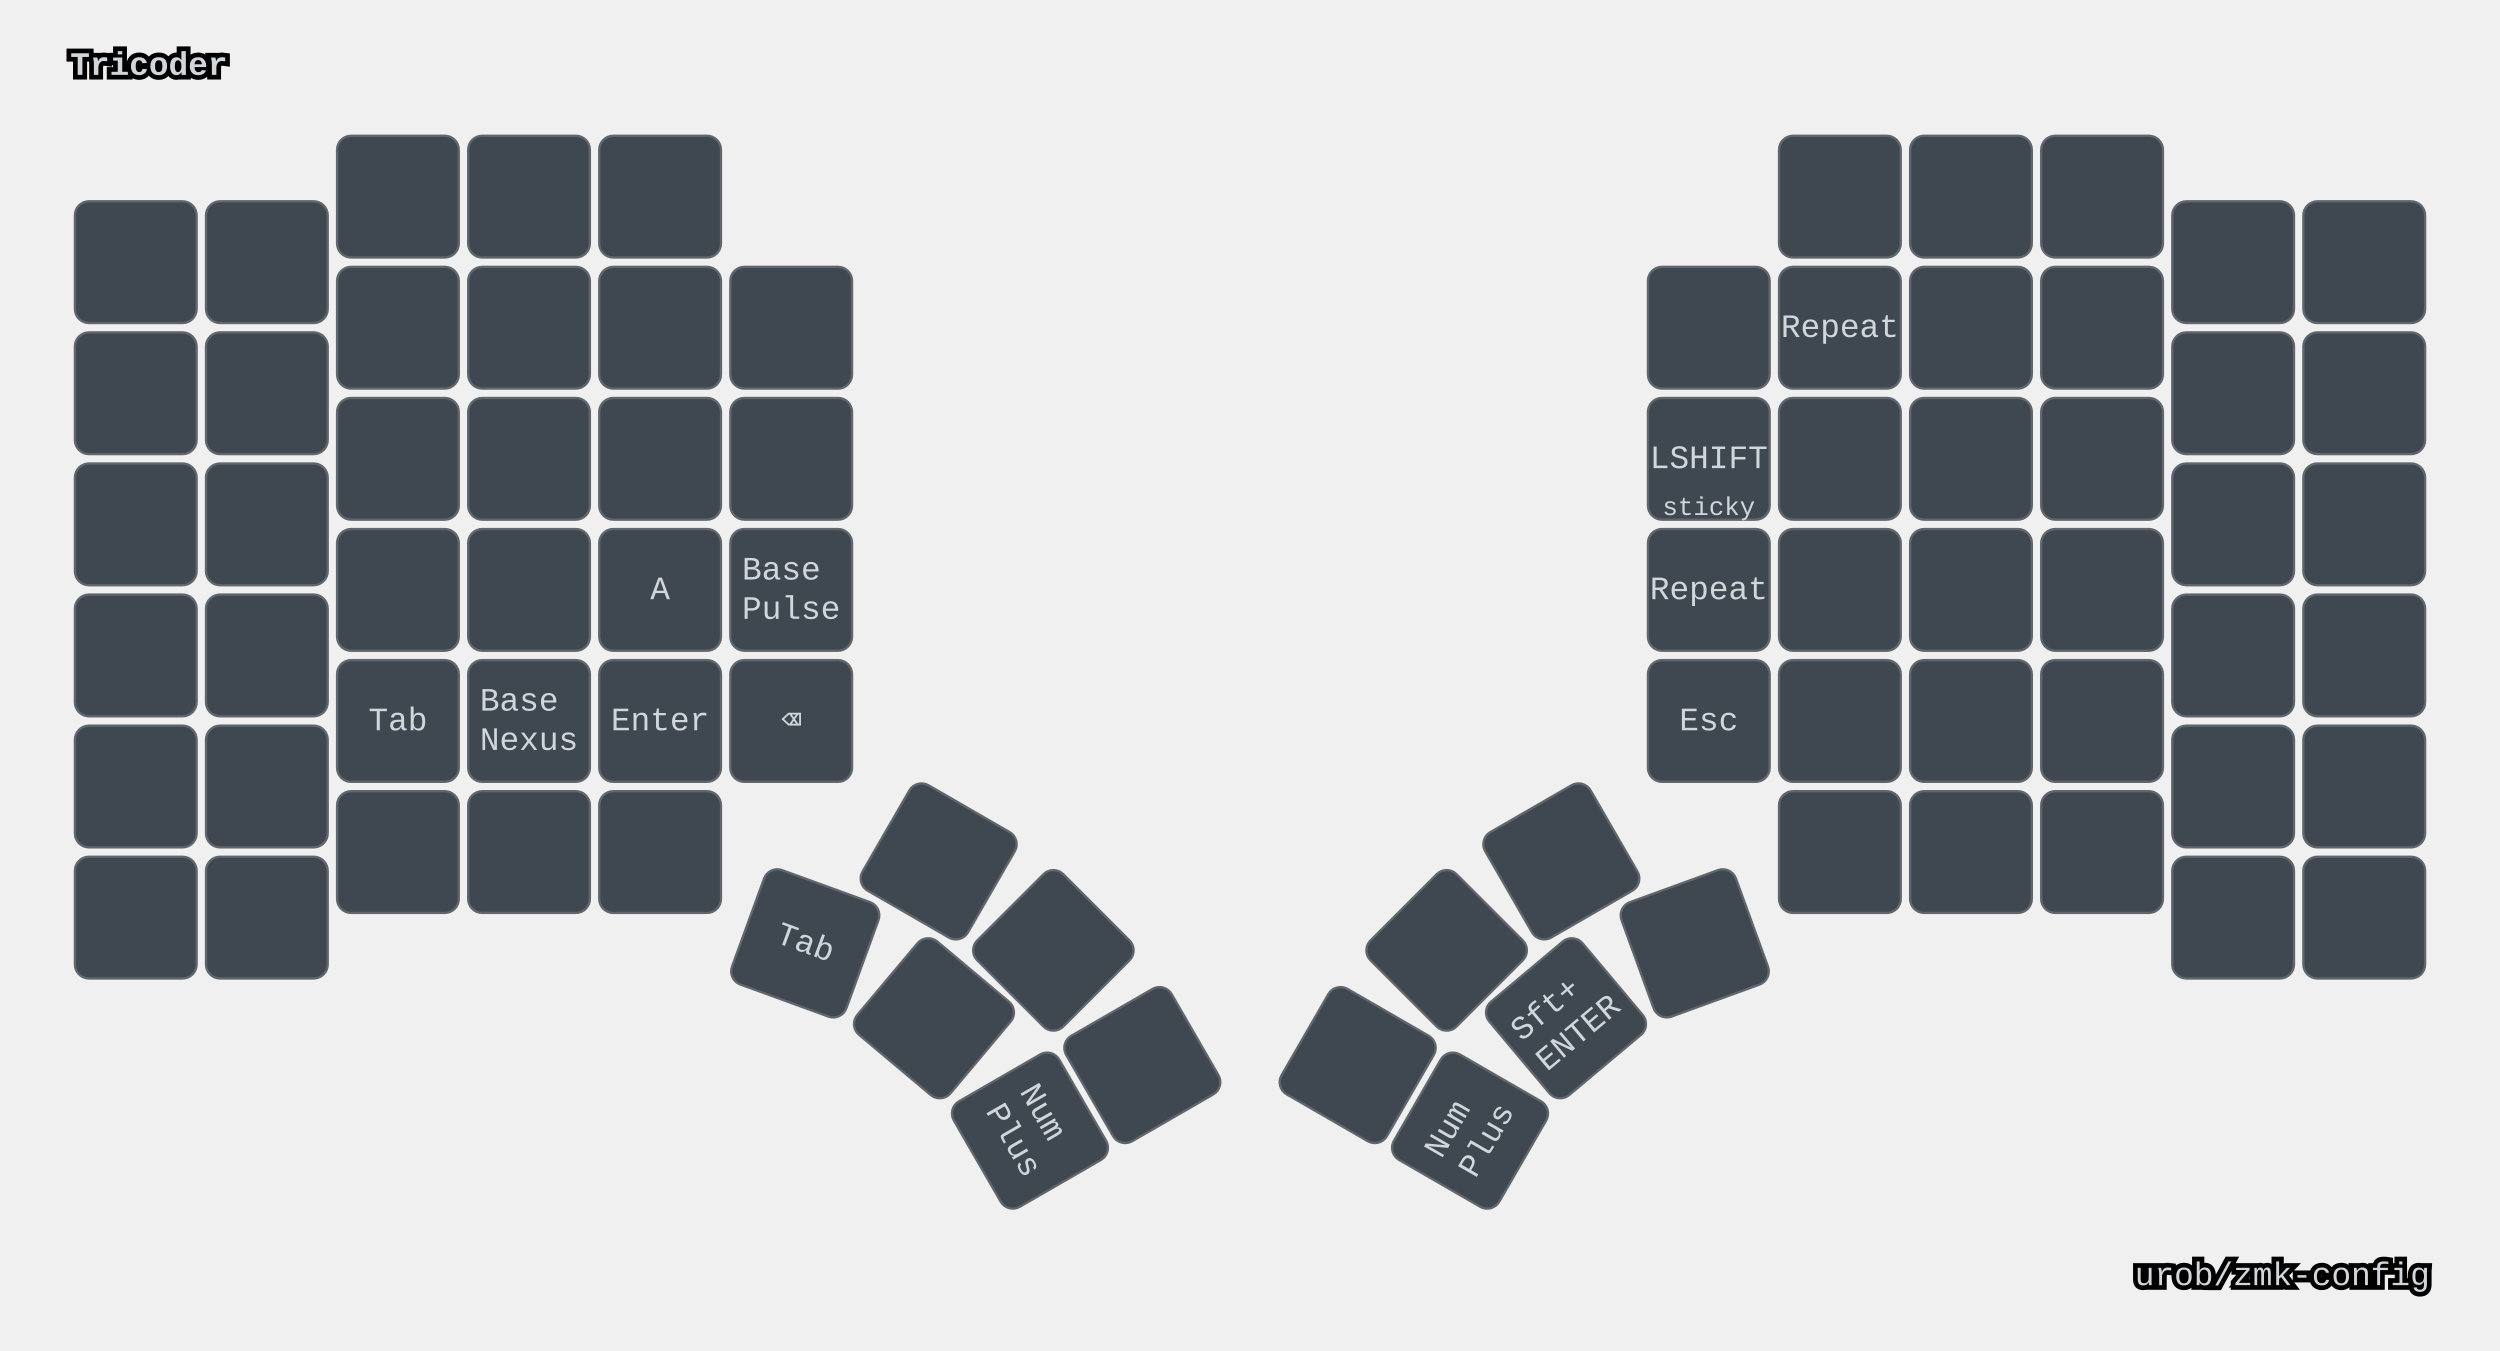
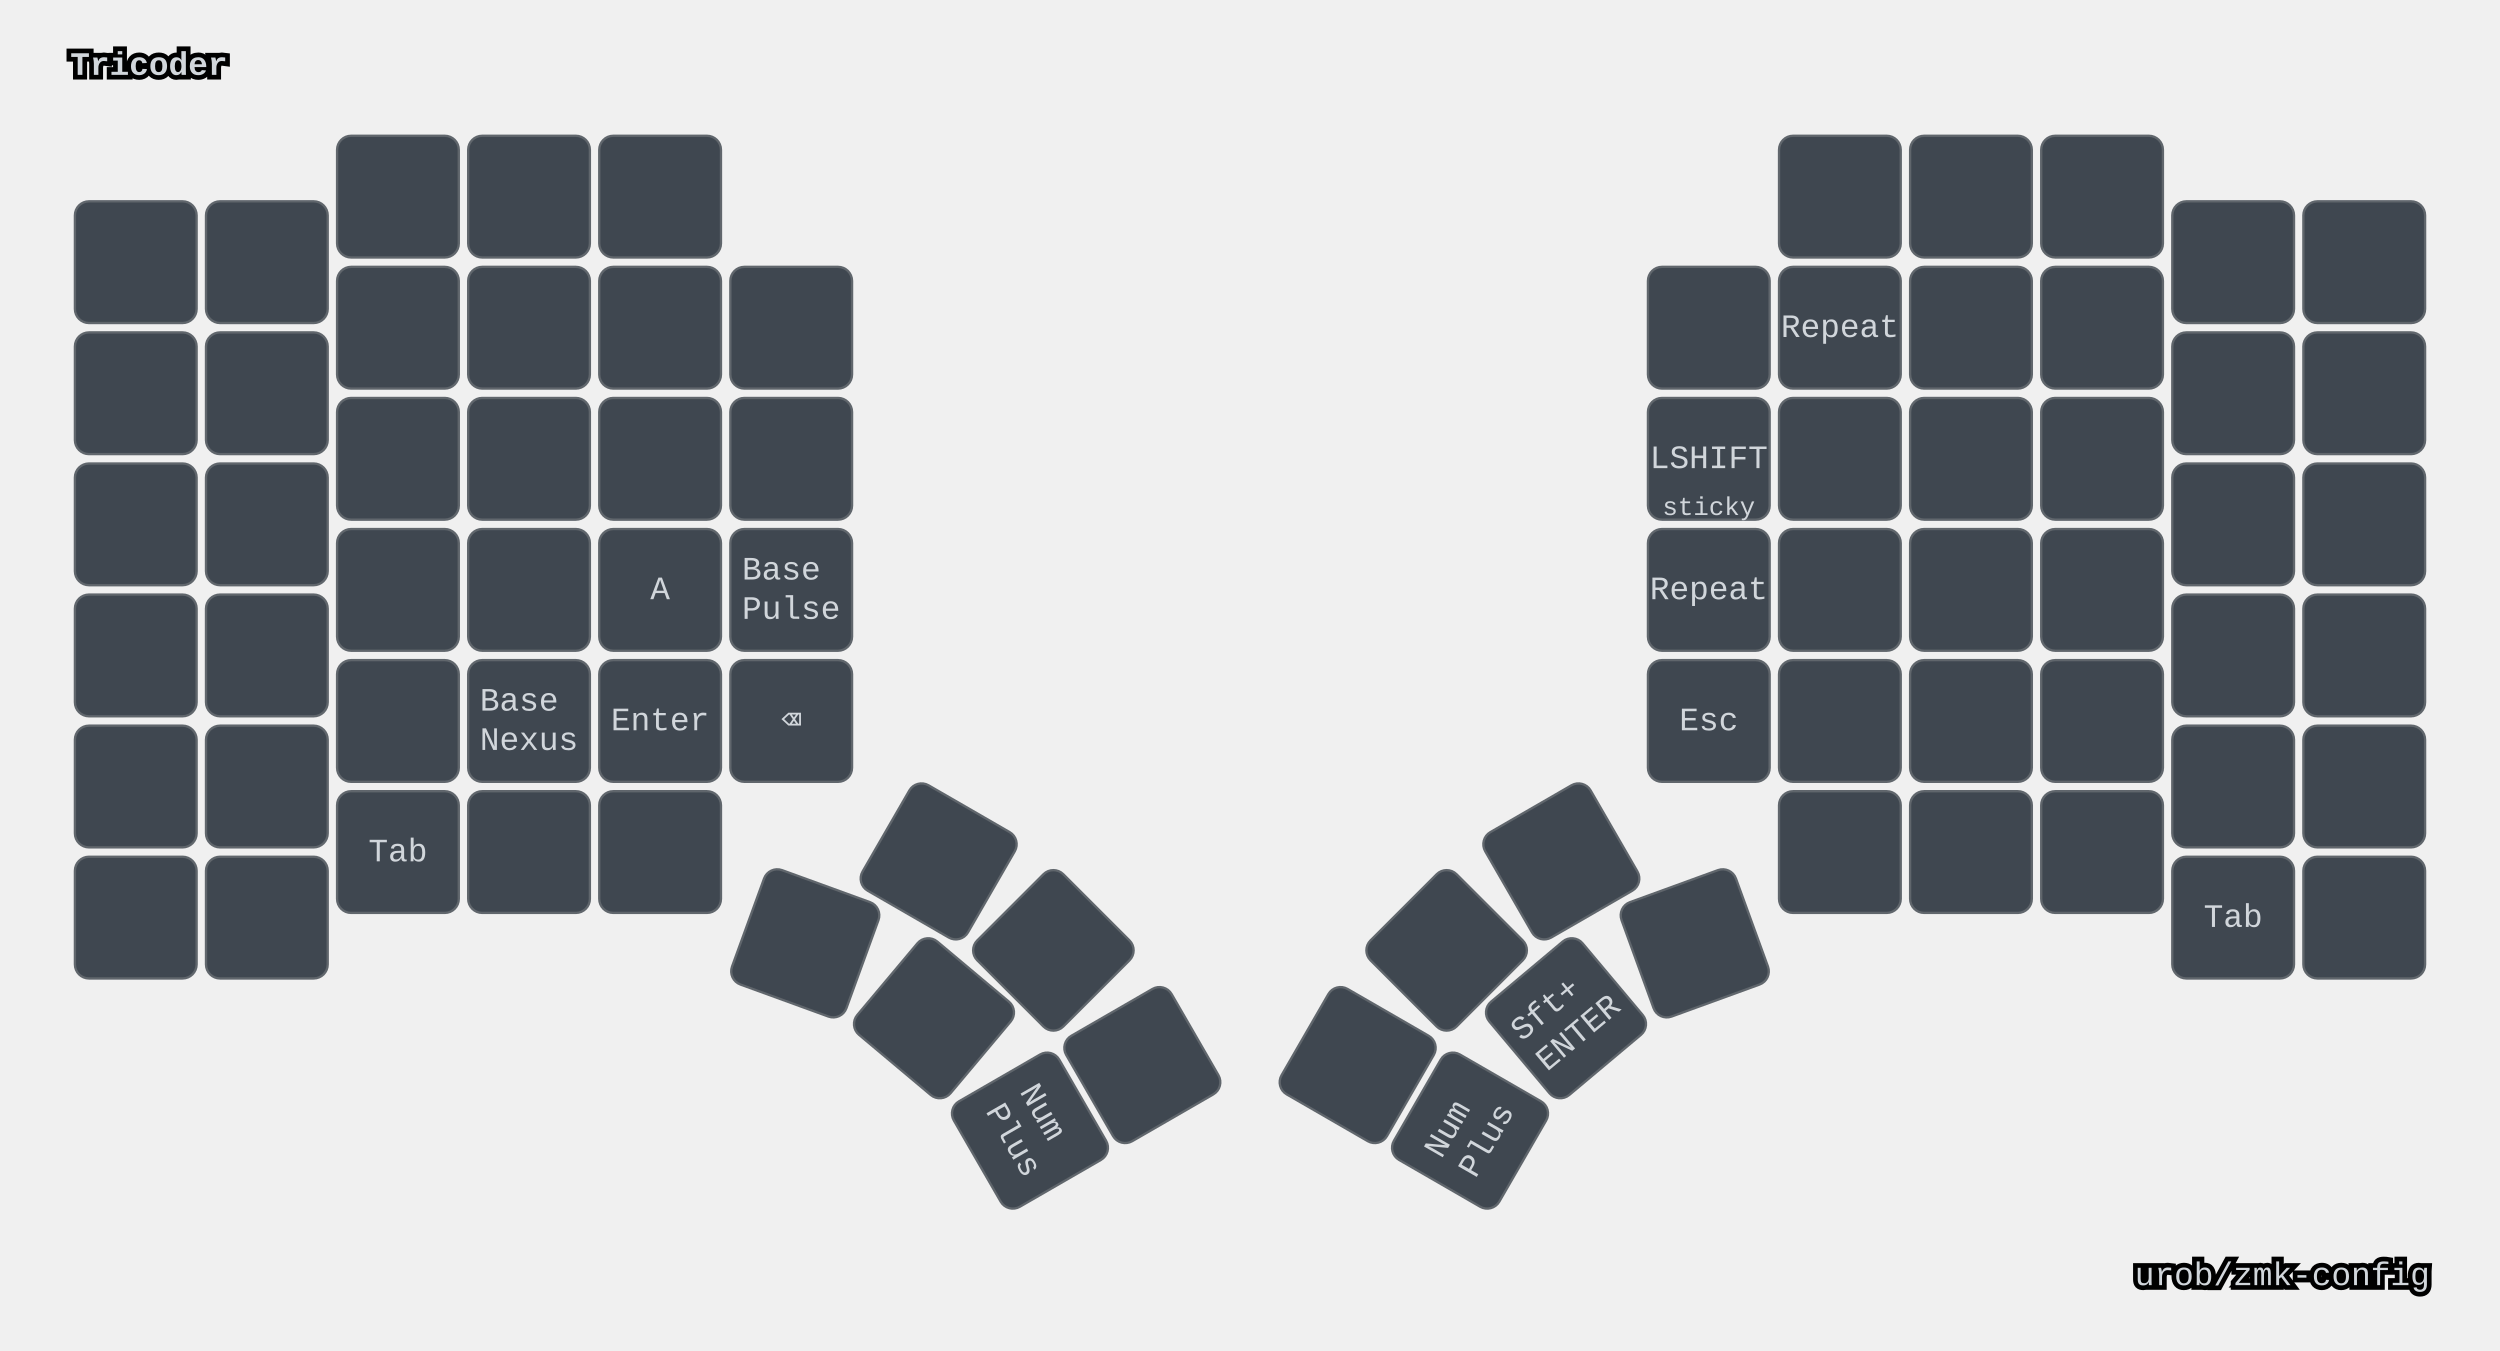
<svg xmlns="http://www.w3.org/2000/svg" width="1068" height="577" viewBox="0 0 1068 577" class="keymap">
  <style>/* inherit to force styles through use tags */
svg path {
    fill: inherit;
}

/* font and background color specifications */
svg.keymap {
    font-family: SFMono-Regular,Consolas,Liberation Mono,Menlo,monospace;
    font-size: 14px;
    font-kerning: normal;
    text-rendering: optimizeLegibility;
    fill: #24292e;
}

/* default key styling */
rect.key {
    fill: #f6f8fa;
}

rect.key, rect.combo {
    stroke: #c9cccf;
    stroke-width: 1;
}

/* default key side styling, only used is draw_key_sides is set */
rect.side {
    filter: brightness(90%);
}

/* color accent for combo boxes */
rect.combo, rect.combo-separate {
    fill: #cdf;
}

/* color accent for held keys */
rect.held, rect.combo.held {
    fill: #fdd;
}

/* color accent for ghost (optional) keys */
rect.ghost, rect.combo.ghost {
    stroke-dasharray: 4, 4;
    stroke-width: 2;
}

text {
    text-anchor: middle;
    dominant-baseline: middle;
}

/* styling for layer labels */
text.label {
    font-weight: bold;
    text-anchor: start;
    stroke: white;
    stroke-width: 4;
    paint-order: stroke;
}

/* styling for optional footer */
text.footer {
    text-anchor: end;
    dominant-baseline: auto;
    stroke: white;
    stroke-width: 4;
    paint-order: stroke;
}

/* styling for combo tap, and key non-tap label text */
text.combo, text.hold, text.shifted, text.left, text.right {
    font-size: 11px;
}

text.hold {
    text-anchor: middle;
    dominant-baseline: auto;
}

text.shifted {
    text-anchor: middle;
    dominant-baseline: hanging;
}

text.left {
    text-anchor: start;
}

text.right {
    text-anchor: end;
}

text.layer-activator {
    text-decoration: underline;
}

/* styling for hold/shifted label text in combo box */
text.combo.hold, text.combo.shifted, text.combo.left, text.combo.right {
    font-size: 8px;
}

/* lighter symbol for transparent keys */
text.trans {
    fill: #7b7e81;
}

/* styling for combo dendrons */
path.combo {
    stroke-width: 1;
    stroke: gray;
    fill: none;
}

/* Start Tabler Icons Cleanup */
/* cannot use height/width with glyphs */
.icon-tabler &gt; path {
    fill: inherit;
    stroke: inherit;
    stroke-width: 2;
}
/* hide tabler's default box */
.icon-tabler &gt; path[stroke="none"][fill="none"] {
    visibility: hidden;
}
/* End Tabler Icons Cleanup */

svg.keymap { fill: #d1d6db; }
rect.key { fill: #3f4750; }
rect.key, rect.combo { stroke: #60666c; }
rect.combo, rect.combo-separate { fill: #1f3d7a; }
rect.held, rect.combo.held { fill: #854747; }
text.label, text.footer { stroke: black; }
text.trans { fill: #7e8184; }
path.combo { stroke: #7f7f7f; }
</style>
  <g transform="translate(30, 0)" class="layer-Tricoder">
    <text x="0" y="28" class="label" id="Tricoder">Tricoder</text>
    <g transform="translate(0, 56)">
      <g transform="translate(28, 56)" class="key trans keypos-0">
        <rect rx="6" ry="6" x="-26" y="-26" width="52" height="52" class="key trans" />
      </g>
      <g transform="translate(84, 56)" class="key trans keypos-1">
        <rect rx="6" ry="6" x="-26" y="-26" width="52" height="52" class="key trans" />
      </g>
      <g transform="translate(140, 28)" class="key trans keypos-2">
        <rect rx="6" ry="6" x="-26" y="-26" width="52" height="52" class="key trans" />
      </g>
      <g transform="translate(196, 28)" class="key trans keypos-3">
        <rect rx="6" ry="6" x="-26" y="-26" width="52" height="52" class="key trans" />
      </g>
      <g transform="translate(252, 28)" class="key trans keypos-4">
        <rect rx="6" ry="6" x="-26" y="-26" width="52" height="52" class="key trans" />
      </g>
      <g transform="translate(756, 28)" class="key trans keypos-5">
        <rect rx="6" ry="6" x="-26" y="-26" width="52" height="52" class="key trans" />
      </g>
      <g transform="translate(812, 28)" class="key trans keypos-6">
        <rect rx="6" ry="6" x="-26" y="-26" width="52" height="52" class="key trans" />
      </g>
      <g transform="translate(868, 28)" class="key trans keypos-7">
        <rect rx="6" ry="6" x="-26" y="-26" width="52" height="52" class="key trans" />
      </g>
      <g transform="translate(924, 56)" class="key trans keypos-8">
        <rect rx="6" ry="6" x="-26" y="-26" width="52" height="52" class="key trans" />
      </g>
      <g transform="translate(980, 56)" class="key trans keypos-9">
        <rect rx="6" ry="6" x="-26" y="-26" width="52" height="52" class="key trans" />
      </g>
      <g transform="translate(28, 112)" class="key trans keypos-10">
        <rect rx="6" ry="6" x="-26" y="-26" width="52" height="52" class="key trans" />
      </g>
      <g transform="translate(84, 112)" class="key trans keypos-11">
        <rect rx="6" ry="6" x="-26" y="-26" width="52" height="52" class="key trans" />
      </g>
      <g transform="translate(140, 84)" class="key trans keypos-12">
        <rect rx="6" ry="6" x="-26" y="-26" width="52" height="52" class="key trans" />
      </g>
      <g transform="translate(196, 84)" class="key trans keypos-13">
        <rect rx="6" ry="6" x="-26" y="-26" width="52" height="52" class="key trans" />
      </g>
      <g transform="translate(252, 84)" class="key trans keypos-14">
        <rect rx="6" ry="6" x="-26" y="-26" width="52" height="52" class="key trans" />
      </g>
      <g transform="translate(308, 84)" class="key trans keypos-15">
        <rect rx="6" ry="6" x="-26" y="-26" width="52" height="52" class="key trans" />
      </g>
      <g transform="translate(700, 84)" class="key trans keypos-16">
        <rect rx="6" ry="6" x="-26" y="-26" width="52" height="52" class="key trans" />
      </g>
      <g transform="translate(756, 84)" class="key keypos-17">
        <rect rx="6" ry="6" x="-26" y="-26" width="52" height="52" class="key" />
        <text x="0" y="0" class="key tap">Repeat</text>
      </g>
      <g transform="translate(812, 84)" class="key trans keypos-18">
        <rect rx="6" ry="6" x="-26" y="-26" width="52" height="52" class="key trans" />
      </g>
      <g transform="translate(868, 84)" class="key trans keypos-19">
        <rect rx="6" ry="6" x="-26" y="-26" width="52" height="52" class="key trans" />
      </g>
      <g transform="translate(924, 112)" class="key trans keypos-20">
        <rect rx="6" ry="6" x="-26" y="-26" width="52" height="52" class="key trans" />
      </g>
      <g transform="translate(980, 112)" class="key trans keypos-21">
        <rect rx="6" ry="6" x="-26" y="-26" width="52" height="52" class="key trans" />
      </g>
      <g transform="translate(28, 168)" class="key trans keypos-22">
        <rect rx="6" ry="6" x="-26" y="-26" width="52" height="52" class="key trans" />
      </g>
      <g transform="translate(84, 168)" class="key trans keypos-23">
        <rect rx="6" ry="6" x="-26" y="-26" width="52" height="52" class="key trans" />
      </g>
      <g transform="translate(140, 140)" class="key trans keypos-24">
        <rect rx="6" ry="6" x="-26" y="-26" width="52" height="52" class="key trans" />
      </g>
      <g transform="translate(196, 140)" class="key trans keypos-25">
        <rect rx="6" ry="6" x="-26" y="-26" width="52" height="52" class="key trans" />
      </g>
      <g transform="translate(252, 140)" class="key trans keypos-26">
        <rect rx="6" ry="6" x="-26" y="-26" width="52" height="52" class="key trans" />
      </g>
      <g transform="translate(308, 140)" class="key trans keypos-27">
        <rect rx="6" ry="6" x="-26" y="-26" width="52" height="52" class="key trans" />
      </g>
      <g transform="translate(700, 140)" class="key keypos-28">
        <rect rx="6" ry="6" x="-26" y="-26" width="52" height="52" class="key" />
        <text x="0" y="0" class="key tap">LSHIFT</text>
        <text x="0" y="24" class="key hold">sticky</text>
      </g>
      <g transform="translate(756, 140)" class="key trans keypos-29">
        <rect rx="6" ry="6" x="-26" y="-26" width="52" height="52" class="key trans" />
      </g>
      <g transform="translate(812, 140)" class="key trans keypos-30">
        <rect rx="6" ry="6" x="-26" y="-26" width="52" height="52" class="key trans" />
      </g>
      <g transform="translate(868, 140)" class="key trans keypos-31">
        <rect rx="6" ry="6" x="-26" y="-26" width="52" height="52" class="key trans" />
      </g>
      <g transform="translate(924, 168)" class="key trans keypos-32">
        <rect rx="6" ry="6" x="-26" y="-26" width="52" height="52" class="key trans" />
      </g>
      <g transform="translate(980, 168)" class="key trans keypos-33">
        <rect rx="6" ry="6" x="-26" y="-26" width="52" height="52" class="key trans" />
      </g>
      <g transform="translate(28, 224)" class="key trans keypos-34">
        <rect rx="6" ry="6" x="-26" y="-26" width="52" height="52" class="key trans" />
      </g>
      <g transform="translate(84, 224)" class="key trans keypos-35">
        <rect rx="6" ry="6" x="-26" y="-26" width="52" height="52" class="key trans" />
      </g>
      <g transform="translate(140, 196)" class="key trans keypos-36">
        <rect rx="6" ry="6" x="-26" y="-26" width="52" height="52" class="key trans" />
      </g>
      <g transform="translate(196, 196)" class="key trans keypos-37">
        <rect rx="6" ry="6" x="-26" y="-26" width="52" height="52" class="key trans" />
      </g>
      <g transform="translate(252, 196)" class="key keypos-38">
        <rect rx="6" ry="6" x="-26" y="-26" width="52" height="52" class="key" />
        <text x="0" y="0" class="key tap">A</text>
      </g>
      <g transform="translate(308, 196)" class="key keypos-39">
        <rect rx="6" ry="6" x="-26" y="-26" width="52" height="52" class="key" />
        <text x="0" y="0" class="key tap">
          <tspan x="0" dy="-0.6em">Base</tspan>
          <tspan x="0" dy="1.2em">Pulse</tspan>
        </text>
      </g>
      <g transform="translate(700, 196)" class="key keypos-40">
        <rect rx="6" ry="6" x="-26" y="-26" width="52" height="52" class="key" />
        <text x="0" y="0" class="key tap">Repeat</text>
      </g>
      <g transform="translate(756, 196)" class="key trans keypos-41">
        <rect rx="6" ry="6" x="-26" y="-26" width="52" height="52" class="key trans" />
      </g>
      <g transform="translate(812, 196)" class="key trans keypos-42">
        <rect rx="6" ry="6" x="-26" y="-26" width="52" height="52" class="key trans" />
      </g>
      <g transform="translate(868, 196)" class="key trans keypos-43">
        <rect rx="6" ry="6" x="-26" y="-26" width="52" height="52" class="key trans" />
      </g>
      <g transform="translate(924, 224)" class="key trans keypos-44">
        <rect rx="6" ry="6" x="-26" y="-26" width="52" height="52" class="key trans" />
      </g>
      <g transform="translate(980, 224)" class="key trans keypos-45">
        <rect rx="6" ry="6" x="-26" y="-26" width="52" height="52" class="key trans" />
      </g>
      <g transform="translate(28, 280)" class="key trans keypos-46">
        <rect rx="6" ry="6" x="-26" y="-26" width="52" height="52" class="key trans" />
      </g>
      <g transform="translate(84, 280)" class="key trans keypos-47">
        <rect rx="6" ry="6" x="-26" y="-26" width="52" height="52" class="key trans" />
      </g>
-       <g transform="translate(140, 252)" class="key keypos-48">
-         <rect rx="6" ry="6" x="-26" y="-26" width="52" height="52" class="key" />
-         <text x="0" y="0" class="key tap">Tab</text>
+       <g transform="translate(140, 252)" class="key trans keypos-48">
+         <rect rx="6" ry="6" x="-26" y="-26" width="52" height="52" class="key trans" />
      </g>
      <g transform="translate(196, 252)" class="key keypos-49">
        <rect rx="6" ry="6" x="-26" y="-26" width="52" height="52" class="key" />
        <text x="0" y="0" class="key tap">
          <tspan x="0" dy="-0.6em">Base</tspan>
          <tspan x="0" dy="1.2em">Nexus</tspan>
        </text>
      </g>
      <g transform="translate(252, 252)" class="key keypos-50">
        <rect rx="6" ry="6" x="-26" y="-26" width="52" height="52" class="key" />
        <text x="0" y="0" class="key tap">Enter</text>
      </g>
      <g transform="translate(308, 252)" class="key keypos-51">
        <rect rx="6" ry="6" x="-26" y="-26" width="52" height="52" class="key" />
        <text x="0" y="0" class="key tap">⌫</text>
      </g>
      <g transform="translate(371, 312) rotate(30.0)" class="key trans keypos-52">
        <rect rx="6" ry="6" x="-26" y="-26" width="52" height="52" class="key trans" />
      </g>
      <g transform="translate(420, 350) rotate(45.0)" class="key trans keypos-53">
        <rect rx="6" ry="6" x="-26" y="-26" width="52" height="52" class="key trans" />
      </g>
      <g transform="translate(458, 399) rotate(60.0)" class="key trans keypos-54">
        <rect rx="6" ry="6" x="-26" y="-26" width="52" height="52" class="key trans" />
      </g>
      <g transform="translate(550, 399) rotate(-60.0)" class="key trans keypos-55">
        <rect rx="6" ry="6" x="-26" y="-26" width="52" height="52" class="key trans" />
      </g>
      <g transform="translate(588, 350) rotate(-45.0)" class="key trans keypos-56">
        <rect rx="6" ry="6" x="-26" y="-26" width="52" height="52" class="key trans" />
      </g>
      <g transform="translate(637, 312) rotate(-30.0)" class="key trans keypos-57">
        <rect rx="6" ry="6" x="-26" y="-26" width="52" height="52" class="key trans" />
      </g>
      <g transform="translate(700, 252)" class="key keypos-58">
        <rect rx="6" ry="6" x="-26" y="-26" width="52" height="52" class="key" />
        <text x="0" y="0" class="key tap">Esc</text>
      </g>
      <g transform="translate(756, 252)" class="key trans keypos-59">
        <rect rx="6" ry="6" x="-26" y="-26" width="52" height="52" class="key trans" />
      </g>
      <g transform="translate(812, 252)" class="key trans keypos-60">
        <rect rx="6" ry="6" x="-26" y="-26" width="52" height="52" class="key trans" />
      </g>
      <g transform="translate(868, 252)" class="key trans keypos-61">
        <rect rx="6" ry="6" x="-26" y="-26" width="52" height="52" class="key trans" />
      </g>
      <g transform="translate(924, 280)" class="key trans keypos-62">
        <rect rx="6" ry="6" x="-26" y="-26" width="52" height="52" class="key trans" />
      </g>
      <g transform="translate(980, 280)" class="key trans keypos-63">
        <rect rx="6" ry="6" x="-26" y="-26" width="52" height="52" class="key trans" />
      </g>
      <g transform="translate(28, 336)" class="key trans keypos-64">
        <rect rx="6" ry="6" x="-26" y="-26" width="52" height="52" class="key trans" />
      </g>
      <g transform="translate(84, 336)" class="key trans keypos-65">
        <rect rx="6" ry="6" x="-26" y="-26" width="52" height="52" class="key trans" />
      </g>
-       <g transform="translate(140, 308)" class="key trans keypos-66">
-         <rect rx="6" ry="6" x="-26" y="-26" width="52" height="52" class="key trans" />
+       <g transform="translate(140, 308)" class="key keypos-66">
+         <rect rx="6" ry="6" x="-26" y="-26" width="52" height="52" class="key" />
+         <text x="0" y="0" class="key tap">Tab</text>
      </g>
      <g transform="translate(196, 308)" class="key trans keypos-67">
        <rect rx="6" ry="6" x="-26" y="-26" width="52" height="52" class="key trans" />
      </g>
      <g transform="translate(252, 308)" class="key trans keypos-68">
        <rect rx="6" ry="6" x="-26" y="-26" width="52" height="52" class="key trans" />
      </g>
-       <g transform="translate(314, 347) rotate(20.0)" class="key keypos-69">
-         <rect rx="6" ry="6" x="-26" y="-26" width="52" height="52" class="key" />
-         <text x="0" y="0" class="key tap">Tab</text>
+       <g transform="translate(314, 347) rotate(20.0)" class="key trans keypos-69">
+         <rect rx="6" ry="6" x="-26" y="-26" width="52" height="52" class="key trans" />
      </g>
      <g transform="translate(369, 379) rotate(40.0)" class="key trans keypos-70">
        <rect rx="6" ry="6" x="-26" y="-26" width="52" height="52" class="key trans" />
      </g>
      <g transform="translate(410, 427) rotate(60.0)" class="key keypos-71">
        <rect rx="6" ry="6" x="-26" y="-26" width="52" height="52" class="key" />
        <text x="0" y="0" class="key tap">
          <tspan x="0" dy="-0.6em">Num</tspan>
          <tspan x="0" dy="1.2em">Plus</tspan>
        </text>
      </g>
      <g transform="translate(598, 427) rotate(-60.0)" class="key keypos-72">
        <rect rx="6" ry="6" x="-26" y="-26" width="52" height="52" class="key" />
        <text x="0" y="0" class="key tap">
          <tspan x="0" dy="-0.6em">Num</tspan>
          <tspan x="0" dy="1.2em">Plus</tspan>
        </text>
      </g>
      <g transform="translate(639, 379) rotate(-40.0)" class="key keypos-73">
        <rect rx="6" ry="6" x="-26" y="-26" width="52" height="52" class="key" />
        <text x="0" y="0" class="key tap">
          <tspan x="0" dy="-0.6em">Sft+</tspan>
          <tspan x="0" dy="1.2em">ENTER</tspan>
        </text>
      </g>
      <g transform="translate(694, 347) rotate(-20.0)" class="key trans keypos-74">
        <rect rx="6" ry="6" x="-26" y="-26" width="52" height="52" class="key trans" />
      </g>
      <g transform="translate(756, 308)" class="key trans keypos-75">
        <rect rx="6" ry="6" x="-26" y="-26" width="52" height="52" class="key trans" />
      </g>
      <g transform="translate(812, 308)" class="key trans keypos-76">
        <rect rx="6" ry="6" x="-26" y="-26" width="52" height="52" class="key trans" />
      </g>
      <g transform="translate(868, 308)" class="key trans keypos-77">
        <rect rx="6" ry="6" x="-26" y="-26" width="52" height="52" class="key trans" />
      </g>
-       <g transform="translate(924, 336)" class="key trans keypos-78">
-         <rect rx="6" ry="6" x="-26" y="-26" width="52" height="52" class="key trans" />
+       <g transform="translate(924, 336)" class="key keypos-78">
+         <rect rx="6" ry="6" x="-26" y="-26" width="52" height="52" class="key" />
+         <text x="0" y="0" class="key tap">Tab</text>
      </g>
      <g transform="translate(980, 336)" class="key trans keypos-79">
        <rect rx="6" ry="6" x="-26" y="-26" width="52" height="52" class="key trans" />
      </g>
    </g>
  </g>
  <text x="1038.0" y="549.0" class="footer">urob/zmk-config</text>
</svg>
